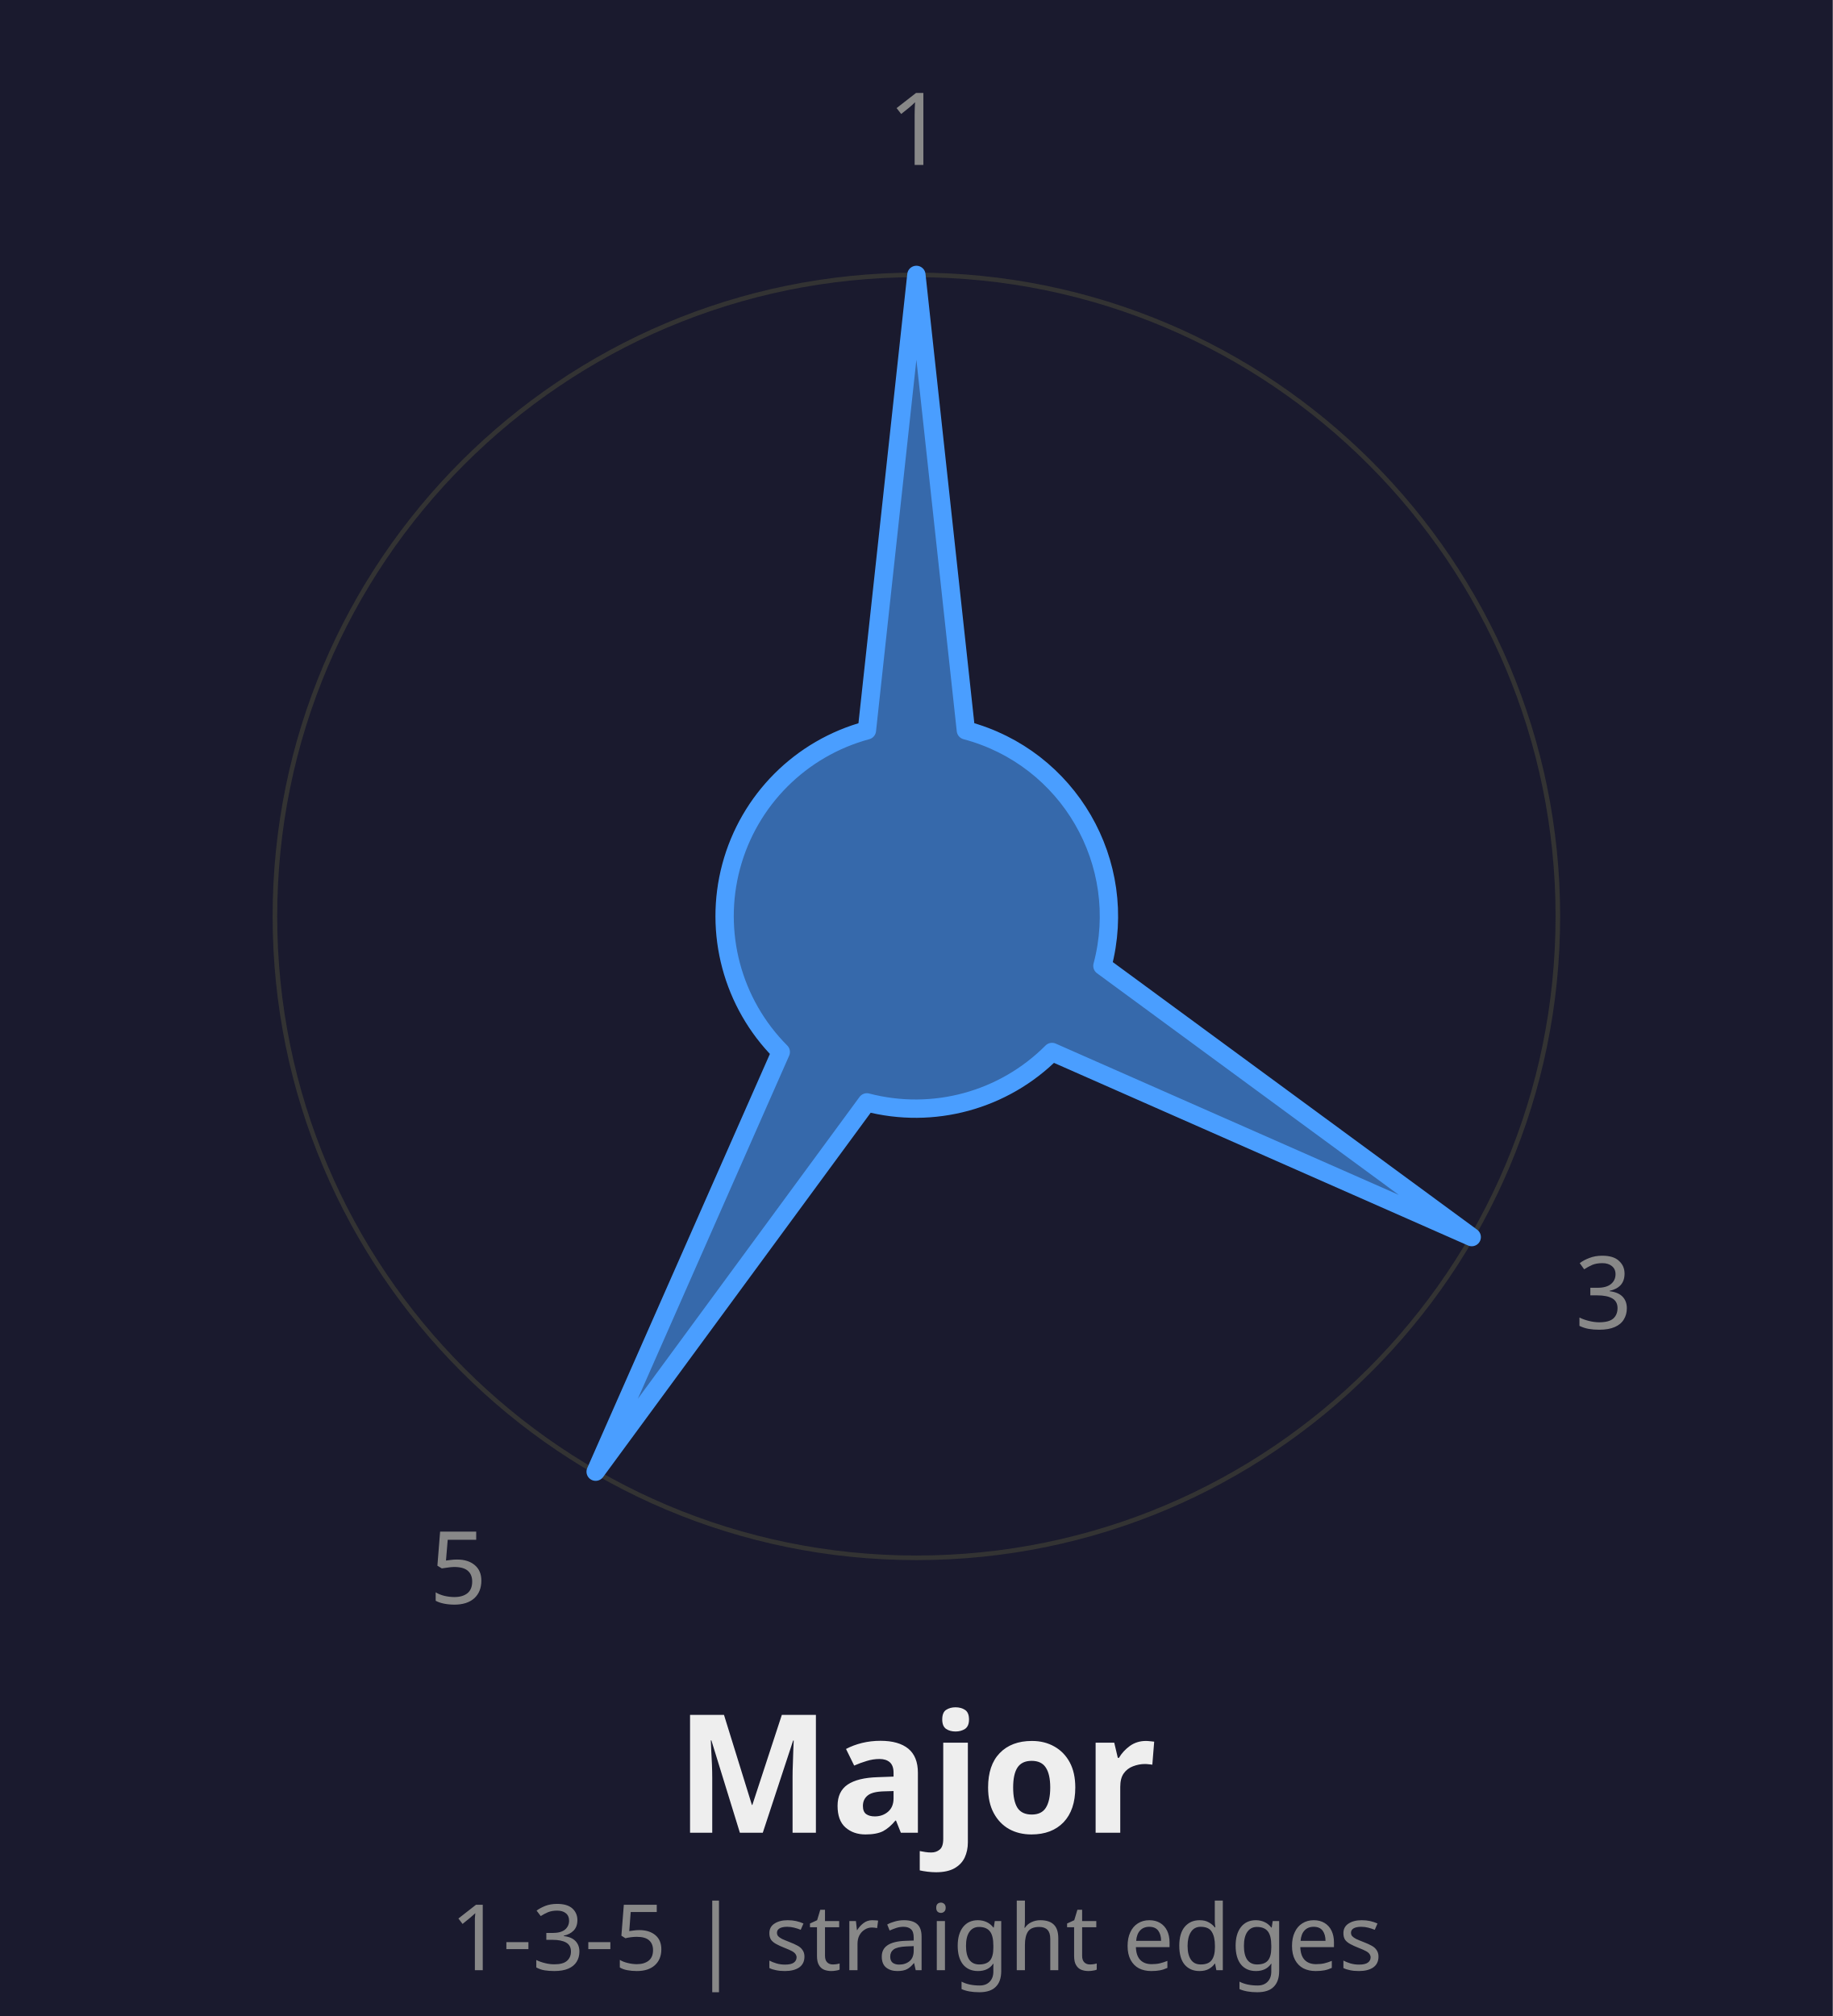
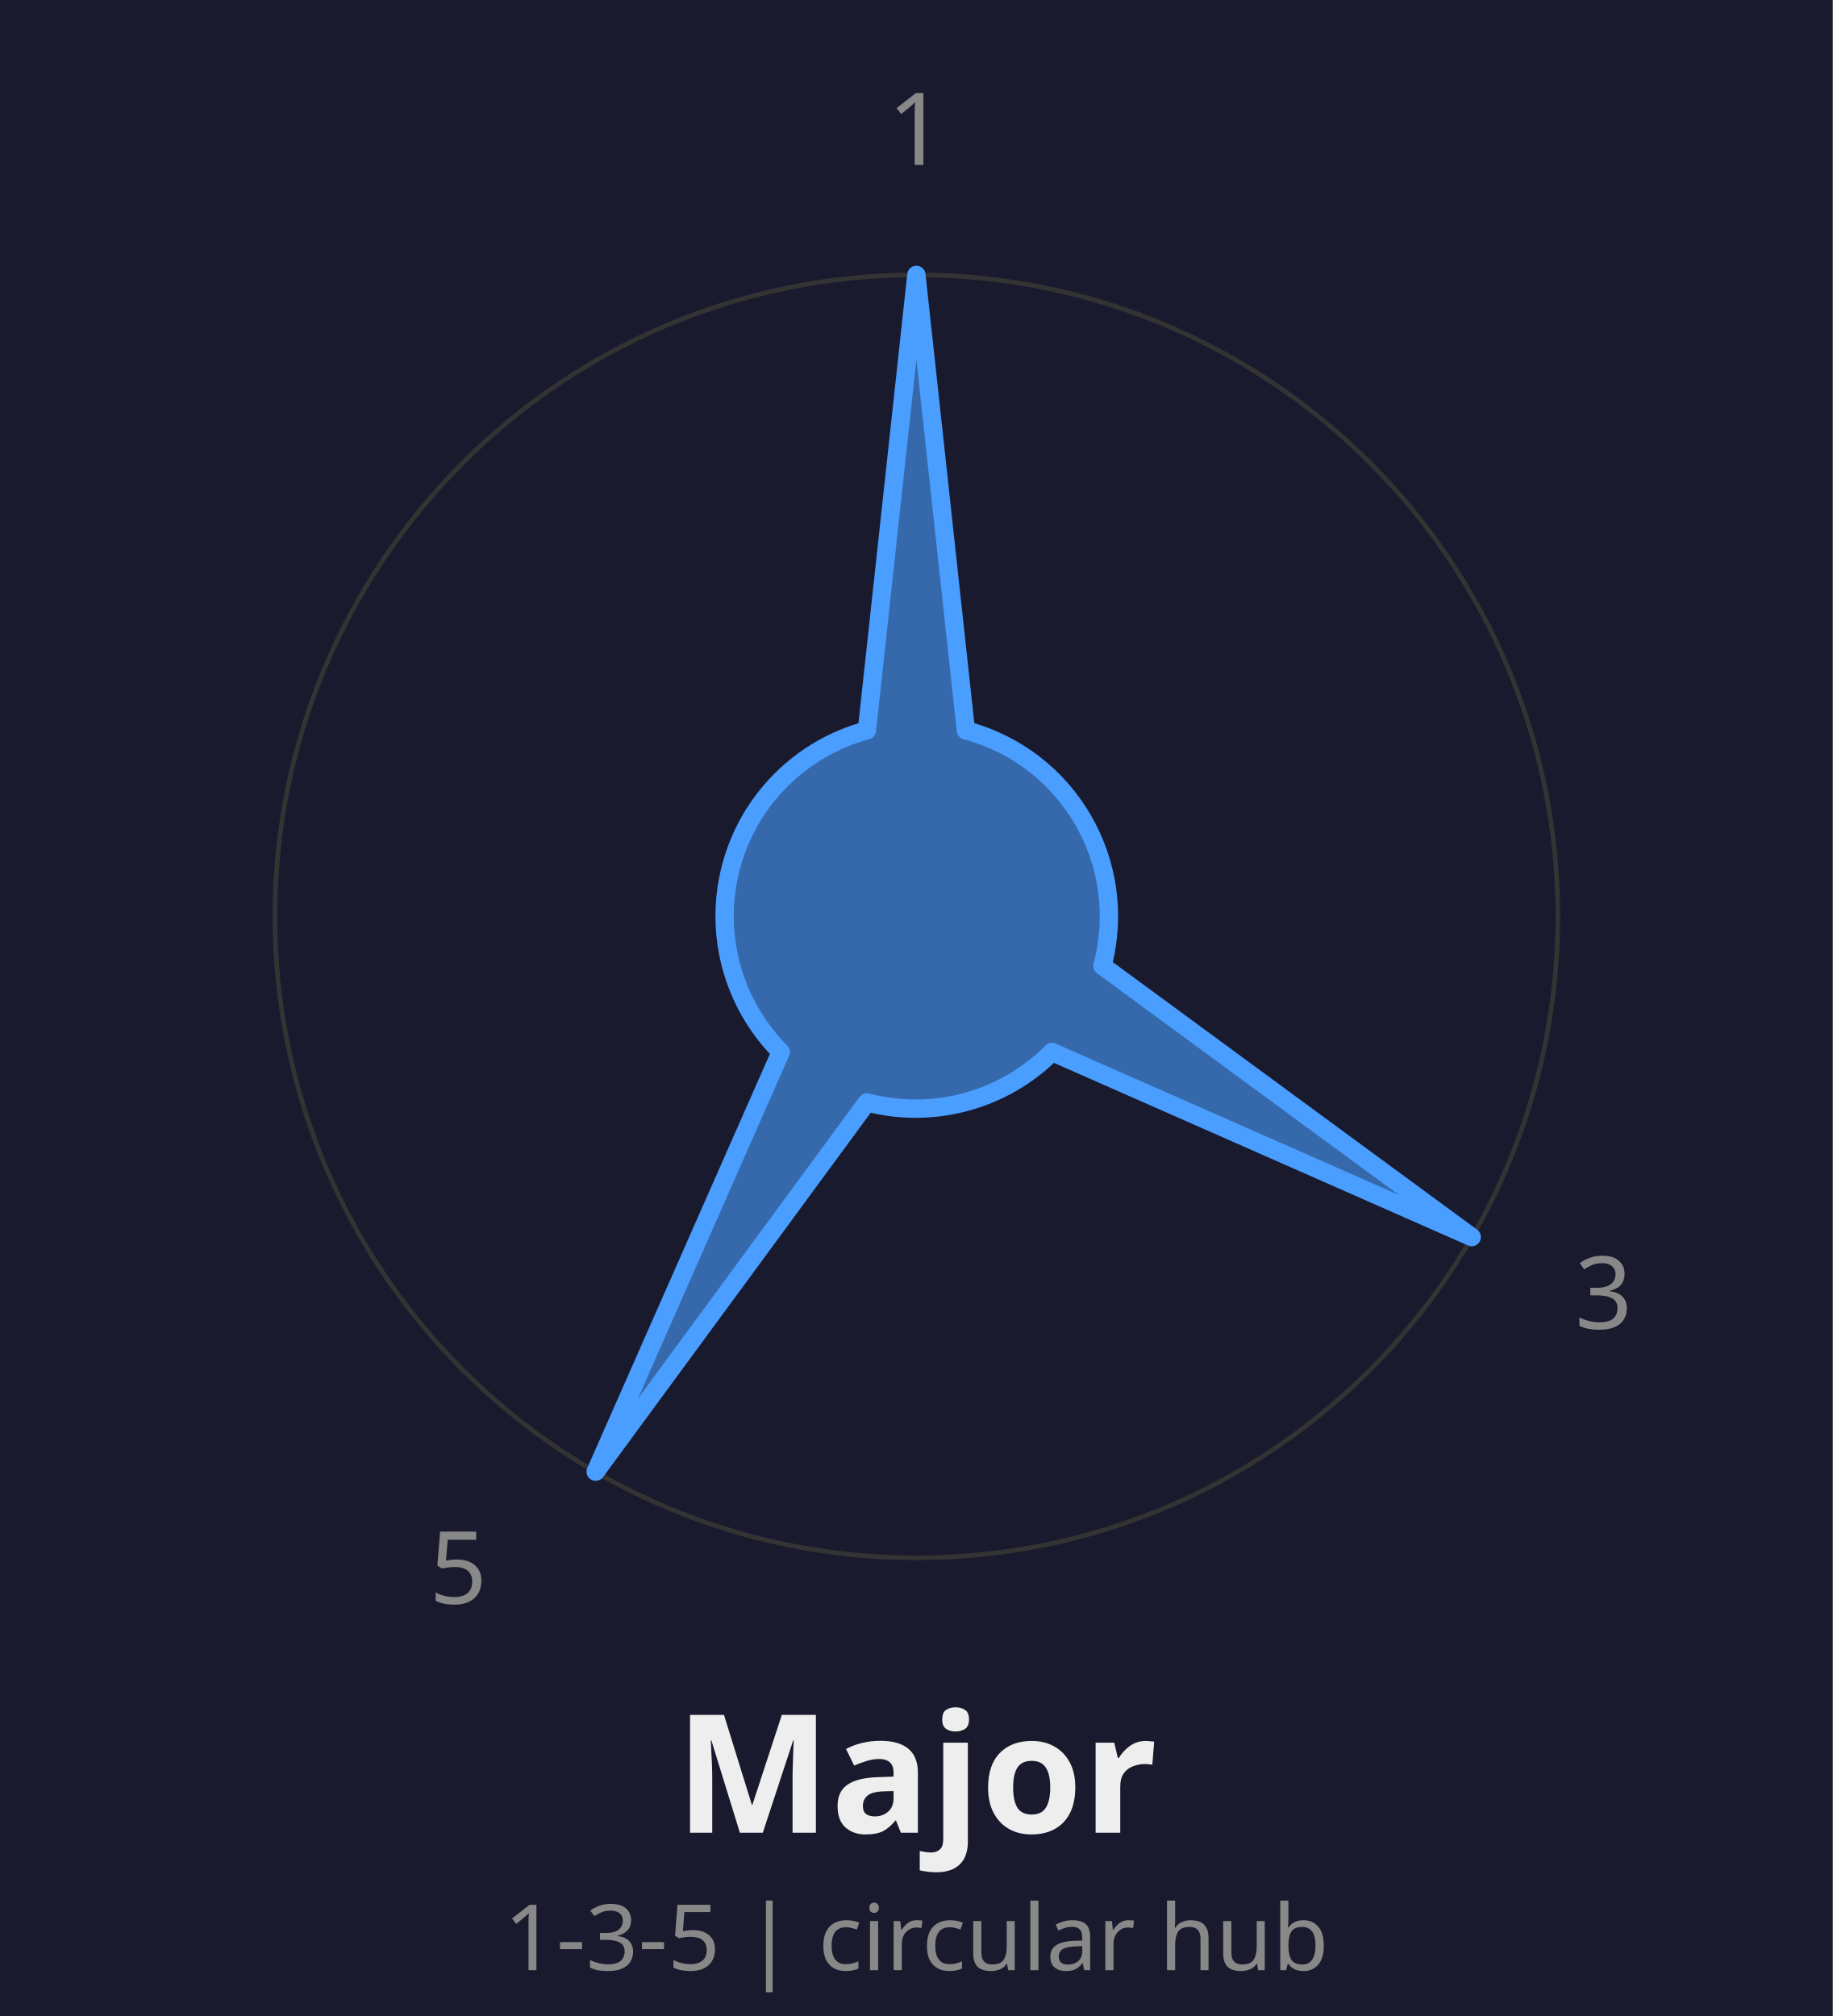
<svg xmlns="http://www.w3.org/2000/svg" width="200" height="220" viewBox="0 0 200 220">
  <rect width="200" height="220" fill="#1a1a2e" />
  <circle cx="100" cy="100" r="70" fill="none" stroke="#333" stroke-width="0.5" />
  <path d="M 94.6 79.7            L 100 30            L 105.4 79.7            A 21 21 0 0 1 120.3 105.4            L 160.6 135            L 114.8 114.8            A 21 21 0 0 1 94.6 120.3            L 65 160.6            L 85.2 114.8            A 21 21 0 0 1 94.6 79.7 Z" fill="#4a9eff" fill-opacity="0.6" stroke="#4a9eff" stroke-width="2" stroke-linejoin="round" />
  <text x="100" y="18" text-anchor="middle" fill="#888" font-size="11" font-family="system-ui">1</text>
  <text x="175" y="145" text-anchor="middle" fill="#888" font-size="11" font-family="system-ui">3</text>
  <text x="50" y="175" text-anchor="middle" fill="#888" font-size="11" font-family="system-ui">5</text>
  <text x="100" y="200" text-anchor="middle" fill="#eee" font-size="18" font-weight="bold" font-family="system-ui">Major</text>
-   <text x="100" y="215" text-anchor="middle" fill="#888" font-size="10" font-family="system-ui">1-3-5 | straight edges</text>
+   <text x="100" y="215" text-anchor="middle" fill="#888" font-size="10" font-family="system-ui">1-3-5 | circular hub</text>
</svg>
